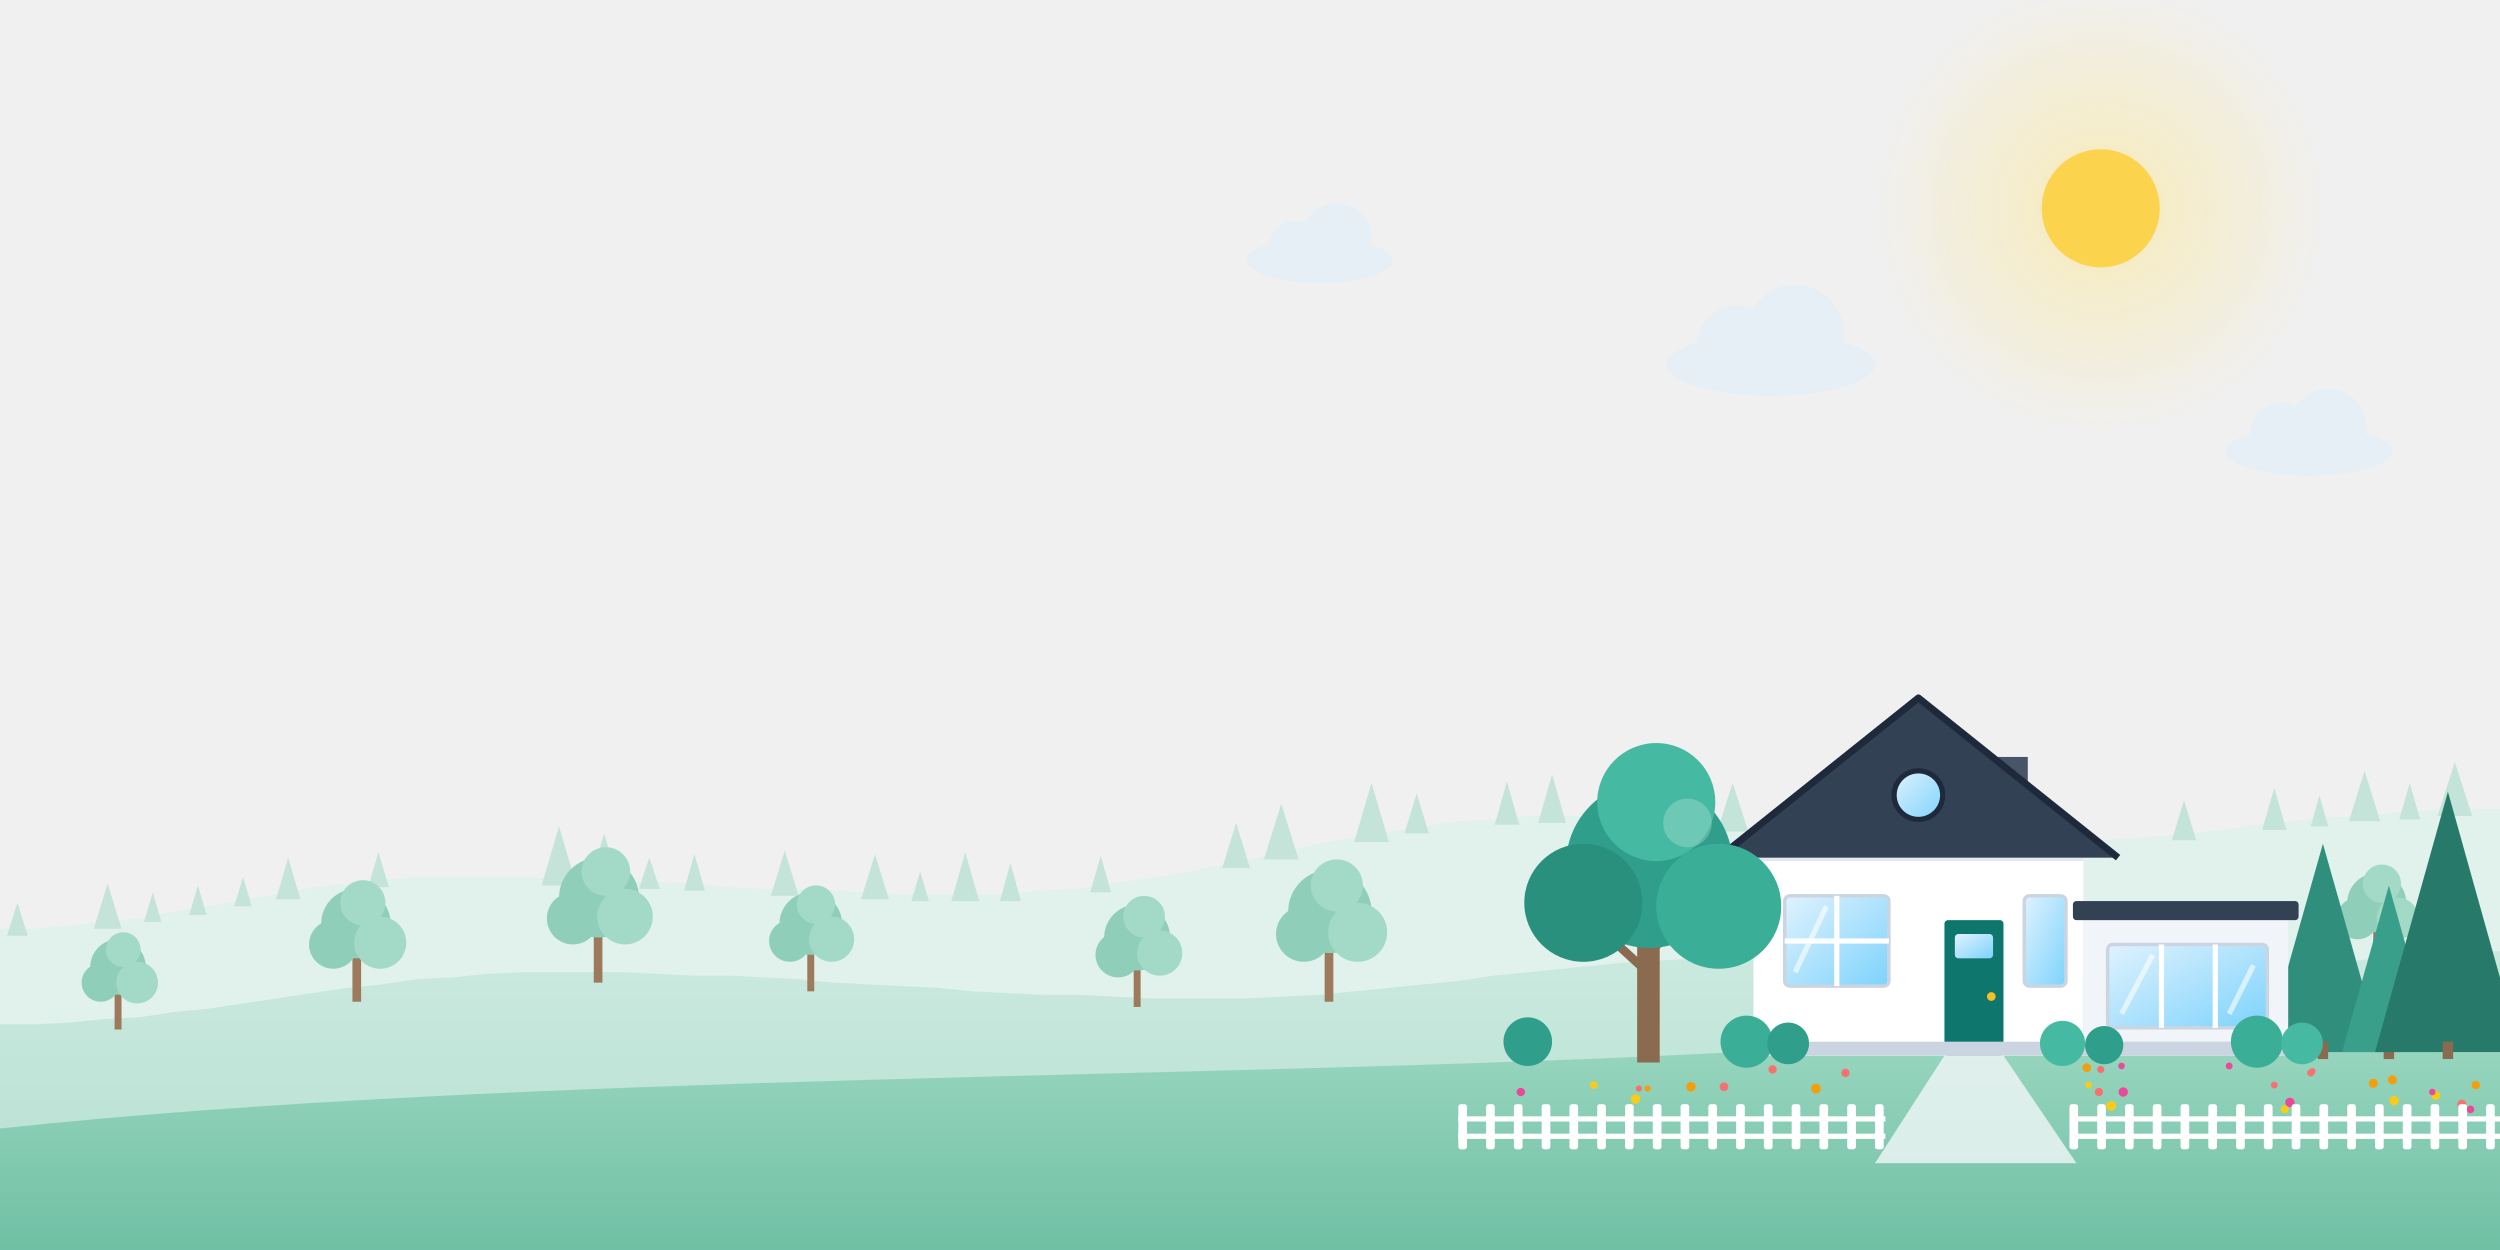
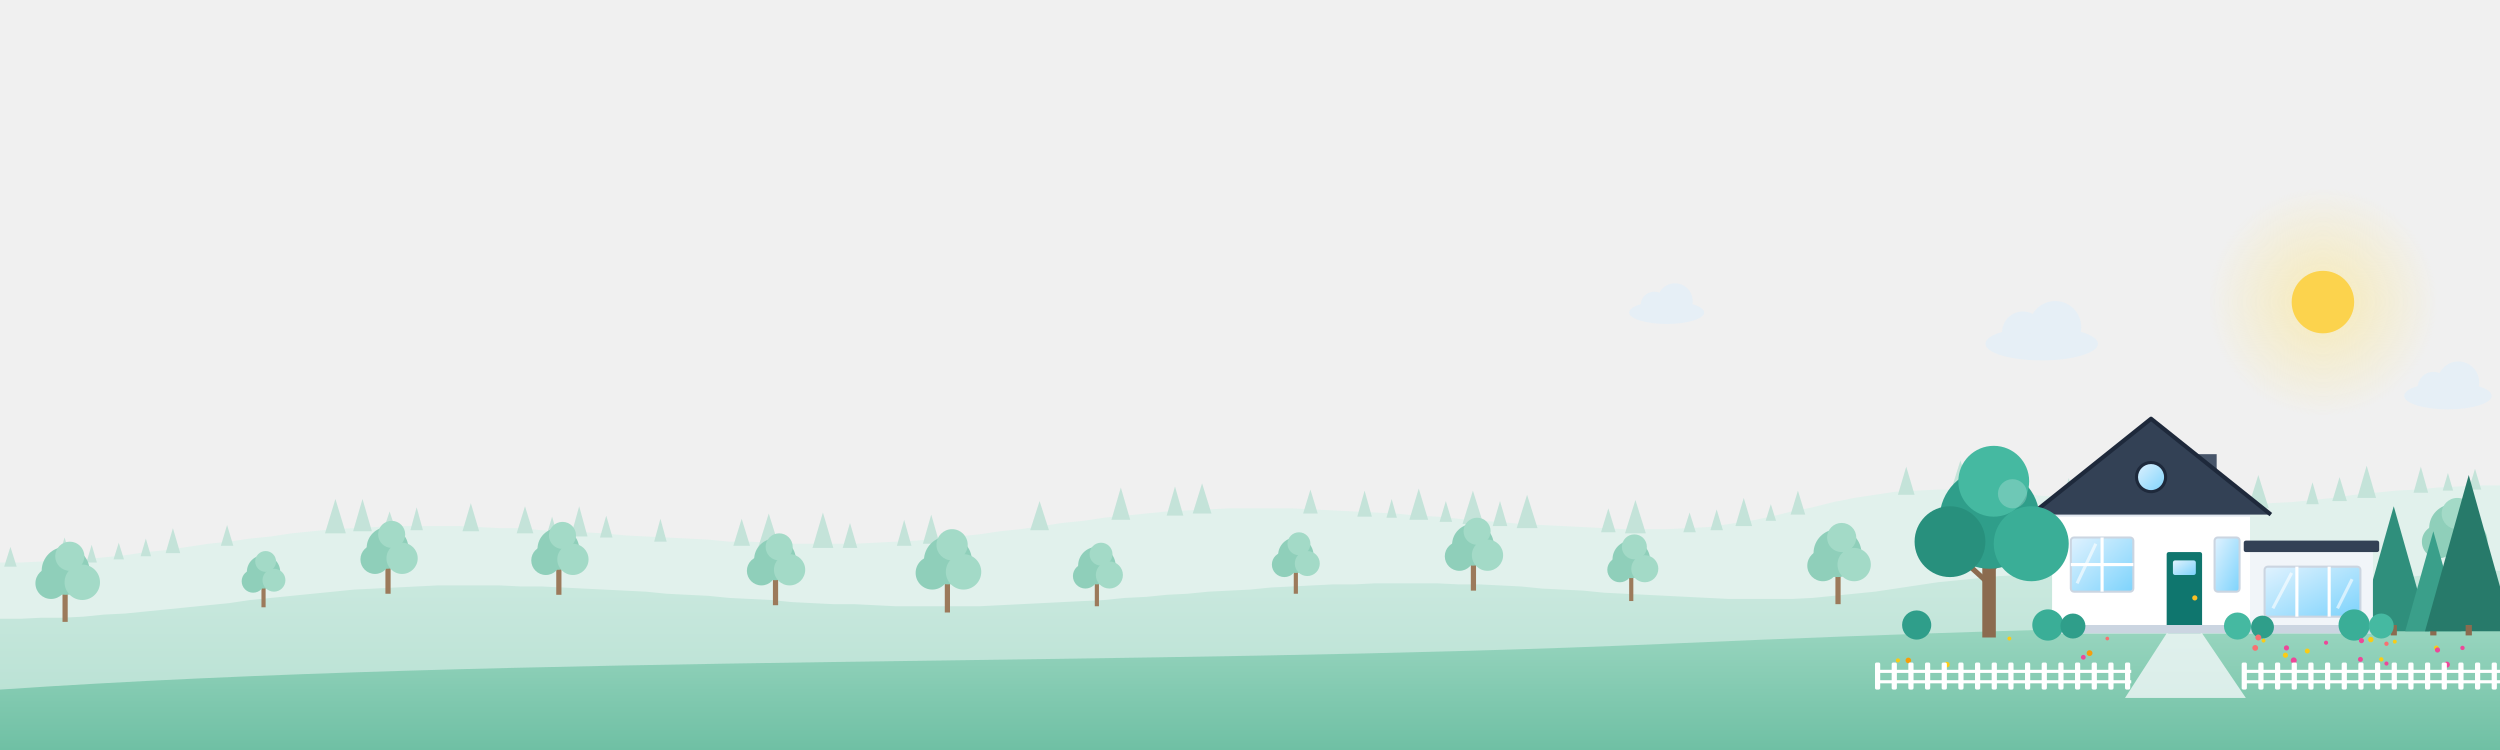
- <svg xmlns="http://www.w3.org/2000/svg" viewBox="0 0 1440 720" preserveAspectRatio="xMaxYMax slice" role="img" aria-label="Rodinný dům se zahradou a stromy">
+ <svg xmlns="http://www.w3.org/2000/svg" viewBox="0 0 2400 720" preserveAspectRatio="xMaxYMax slice" role="img" aria-label="Rodinný dům se zahradou a stromy">
  <defs>
    <linearGradient id="g-win" x1="0" y1="0" x2="1" y2="1">
      <stop offset="0" stop-color="#e0f2fe" />
      <stop offset="1" stop-color="#7dd3fc" />
    </linearGradient>
    <linearGradient id="g-lawn" x1="0" y1="0" x2="0" y2="1">
      <stop offset="0" stop-color="#9ad6c0" />
      <stop offset="1" stop-color="#6fc0a4" />
    </linearGradient>
    <linearGradient id="g-mid" x1="0" y1="0" x2="0" y2="1">
      <stop offset="0" stop-color="#cbe9df" />
      <stop offset="1" stop-color="#b3dfd0" />
    </linearGradient>
    <radialGradient id="g-sun">
      <stop offset="0" stop-color="#fde68a" stop-opacity=".55" />
      <stop offset="1" stop-color="#fde68a" stop-opacity="0" />
    </radialGradient>
  </defs>
-   <circle cx="1210" cy="120" r="130" fill="url(#g-sun)" />
-   <circle cx="1210" cy="120" r="34" fill="#fcd34d" />
+   <circle cx="2230" cy="290" r="110" fill="url(#g-sun)" />
+   <circle cx="2230" cy="290" r="30" fill="#fcd34d" />
  <g fill="#e6eff6">
-     <ellipse cx="1020" cy="210" rx="60" ry="18" />
-     <circle cx="1000" cy="198" r="22" />
-     <circle cx="1034" cy="192" r="28" />
+     <ellipse cx="1960" cy="330" rx="54" ry="16" />
+     <circle cx="1942" cy="319" r="20" />
+     <circle cx="1973" cy="314" r="25" />
  </g>
  <g fill="#e6eff6">
-     <ellipse cx="1330" cy="260" rx="48" ry="14" />
-     <circle cx="1314" cy="250" r="18" />
-     <circle cx="1341" cy="246" r="22" />
+     <ellipse cx="2350" cy="380" rx="42" ry="13" />
+     <circle cx="2336" cy="372" r="15" />
+     <circle cx="2360" cy="367" r="20" />
  </g>
  <g fill="#e6eff6">
-     <ellipse cx="760" cy="150" rx="42" ry="13" />
-     <circle cx="746" cy="142" r="15" />
-     <circle cx="770" cy="137" r="20" />
-   </g>
-   <path d="M0 535 L0 535 L20 535 L40 533 L60 531 L80 529 L100 525 L120 522 L140 518 L160 515 L180 511 L200 509 L220 507 L240 505 L260 505 L280 505 L300 505 L320 506 L340 507 L360 508 L380 508 L400 509 L420 511 L440 512 L460 512 L480 513 L500 514 L520 515 L540 515 L560 515 L580 515 L600 513 L620 512 L640 509 L660 506 L680 503 L700 499 L720 495 L740 490 L760 486 L780 482 L800 479 L820 476 L840 473 L860 472 L880 470 L900 470 L920 470 L940 471 L960 472 L980 474 L1000 476 L1020 477 L1040 479 L1060 481 L1080 483 L1100 484 L1120 485 L1140 486 L1160 486 L1180 485 L1200 485 L1220 483 L1240 482 L1260 480 L1280 478 L1300 475 L1320 473 L1340 471 L1360 470 L1380 468 L1400 467 L1420 466 L1440 466 V720 H0Z" fill="#e1f1ec" />
-   <polygon points="4,539 10,520 16,539" fill="#c4e3d9" />
-   <polygon points="54,535 62,509 70,535" fill="#c4e3d9" />
-   <polygon points="83,531 88,514 93,531" fill="#c4e3d9" />
-   <polygon points="109,527 114,510 119,527" fill="#c4e3d9" />
-   <polygon points="135,522 140,505 145,522" fill="#c4e3d9" />
-   <polygon points="159,518 166,494 173,518" fill="#c4e3d9" />
-   <polygon points="212,511 218,491 224,511" fill="#c4e3d9" />
-   <polygon points="312,510 322,476 332,510" fill="#c4e3d9" />
-   <polygon points="339,511 348,480 357,511" fill="#c4e3d9" />
-   <polygon points="368,512 374,494 380,512" fill="#c4e3d9" />
-   <polygon points="394,513 400,492 406,513" fill="#c4e3d9" />
-   <polygon points="444,516 452,490 460,516" fill="#c4e3d9" />
-   <polygon points="496,518 504,492 512,518" fill="#c4e3d9" />
-   <polygon points="525,519 530,502 535,519" fill="#c4e3d9" />
-   <polygon points="548,519 556,491 564,519" fill="#c4e3d9" />
-   <polygon points="576,519 582,497 588,519" fill="#c4e3d9" />
-   <polygon points="628,514 634,493 640,514" fill="#c4e3d9" />
-   <polygon points="704,500 712,474 720,500" fill="#c4e3d9" />
-   <polygon points="728,495 738,463 748,495" fill="#c4e3d9" />
-   <polygon points="780,485 790,451 800,485" fill="#c4e3d9" />
-   <polygon points="809,480 816,457 823,480" fill="#c4e3d9" />
-   <polygon points="861,475 868,450 875,475" fill="#c4e3d9" />
-   <polygon points="886,474 894,446 902,474" fill="#c4e3d9" />
-   <polygon points="989,479 998,451 1007,479" fill="#c4e3d9" />
-   <polygon points="1067,487 1076,456 1085,487" fill="#c4e3d9" />
-   <polygon points="1120,490 1128,462 1136,490" fill="#c4e3d9" />
-   <polygon points="1145,490 1154,461 1163,490" fill="#c4e3d9" />
-   <polygon points="1251,484 1258,461 1265,484" fill="#c4e3d9" />
-   <polygon points="1303,478 1310,454 1317,478" fill="#c4e3d9" />
-   <polygon points="1331,476 1336,458 1341,476" fill="#c4e3d9" />
-   <polygon points="1353,473 1362,444 1371,473" fill="#c4e3d9" />
-   <polygon points="1382,472 1388,451 1394,472" fill="#c4e3d9" />
-   <polygon points="1404,470 1414,439 1424,470" fill="#c4e3d9" />
-   <path d="M0 590 L0 590 L20 590 L40 589 L60 587 L80 586 L100 583 L120 581 L140 578 L160 575 L180 572 L200 569 L220 567 L240 564 L260 563 L280 561 L300 560 L320 560 L340 560 L360 560 L380 561 L400 562 L420 562 L440 563 L460 564 L480 566 L500 567 L520 568 L540 569 L560 571 L580 572 L600 573 L620 573 L640 574 L660 575 L680 575 L700 575 L720 575 L740 574 L760 573 L780 571 L800 569 L820 567 L840 565 L860 562 L880 560 L900 558 L920 556 L940 554 L960 553 L980 552 L1000 552 L1020 552 L1040 553 L1060 554 L1080 555 L1100 556 L1120 558 L1140 559 L1160 560 L1180 561 L1200 562 L1220 563 L1240 563 L1260 563 L1280 562 L1300 560 L1320 558 L1340 556 L1360 553 L1380 551 L1400 549 L1420 548 L1440 548 V720 H0Z" fill="url(#g-mid)" />
-   <g>
-     <rect x="66" y="565" width="4" height="28" fill="#9c7a5b" />
-     <circle cx="68" cy="557" r="16" fill="#8fcfba" />
-     <circle cx="58" cy="566" r="11" fill="#8fcfba" />
-     <circle cx="79" cy="566" r="12" fill="#a3dac7" />
-     <circle cx="71" cy="547" r="10" fill="#a3dac7" />
-   </g>
-   <g>
-     <rect x="203" y="542" width="5" height="35" fill="#9c7a5b" />
-     <circle cx="205" cy="532" r="20" fill="#8fcfba" />
-     <circle cx="192" cy="544" r="14" fill="#8fcfba" />
-     <circle cx="219" cy="543" r="15" fill="#a3dac7" />
-     <circle cx="209" cy="520" r="13" fill="#a3dac7" />
-   </g>
-   <g>
-     <rect x="342" y="527" width="5" height="39" fill="#9c7a5b" />
-     <circle cx="345" cy="517" r="23" fill="#8fcfba" />
-     <circle cx="330" cy="529" r="15" fill="#8fcfba" />
-     <circle cx="360" cy="528" r="16" fill="#a3dac7" />
-     <circle cx="349" cy="502" r="14" fill="#a3dac7" />
-   </g>
-   <g>
-     <rect x="465" y="540" width="4" height="31" fill="#9c7a5b" />
-     <circle cx="467" cy="532" r="18" fill="#8fcfba" />
-     <circle cx="455" cy="542" r="12" fill="#8fcfba" />
-     <circle cx="479" cy="541" r="13" fill="#a3dac7" />
-     <circle cx="470" cy="521" r="11" fill="#a3dac7" />
-   </g>
-   <g>
-     <rect x="653" y="548" width="4" height="32" fill="#9c7a5b" />
-     <circle cx="655" cy="540" r="19" fill="#8fcfba" />
-     <circle cx="644" cy="550" r="13" fill="#8fcfba" />
-     <circle cx="668" cy="549" r="13" fill="#a3dac7" />
-     <circle cx="659" cy="528" r="12" fill="#a3dac7" />
-   </g>
-   <g>
-     <rect x="763" y="536" width="5" height="41" fill="#9c7a5b" />
-     <circle cx="766" cy="525" r="24" fill="#8fcfba" />
-     <circle cx="751" cy="538" r="16" fill="#8fcfba" />
-     <circle cx="782" cy="537" r="17" fill="#a3dac7" />
-     <circle cx="770" cy="510" r="15" fill="#a3dac7" />
-   </g>
-   <g>
-     <rect x="1367" y="528" width="4" height="29" fill="#9c7a5b" />
-     <circle cx="1369" cy="520" r="17" fill="#8fcfba" />
-     <circle cx="1358" cy="529" r="12" fill="#8fcfba" />
-     <circle cx="1381" cy="529" r="12" fill="#a3dac7" />
-     <circle cx="1372" cy="509" r="11" fill="#a3dac7" />
-   </g>
-   <path d="M0 650 C 300 618 700 622 1000 606 S 1320 600 1440 598 V720 H0Z" fill="url(#g-lawn)" />
-   <polygon points="1304,606 1338,486 1372,606" fill="#2f8f7c" />
-   <rect x="1335" y="600" width="6" height="10" fill="#8b6b4f" />
-   <polygon points="1349,606 1376,510 1403,606" fill="#3a9f8a" />
-   <rect x="1373" y="600" width="6" height="10" fill="#8b6b4f" />
-   <polygon points="1368,606 1410,456 1452,606" fill="#277a6a" />
-   <rect x="1407" y="600" width="6" height="10" fill="#8b6b4f" />
-   <g>
+     <ellipse cx="1600" cy="300" rx="36" ry="11" />
+     <circle cx="1588" cy="293" r="13" />
+     <circle cx="1608" cy="289" r="17" />
+   </g>
+   <path d="M0 540 L0 540 L20 540 L40 539 L60 538 L80 537 L100 535 L120 533 L140 530 L160 528 L180 525 L200 522 L220 520 L240 517 L260 515 L280 512 L300 510 L320 508 L340 507 L360 506 L380 505 L400 505 L420 505 L440 505 L460 506 L480 507 L500 507 L520 509 L540 510 L560 511 L580 512 L600 514 L620 515 L640 516 L660 517 L680 518 L700 520 L720 520 L740 521 L760 522 L780 522 L800 522 L820 522 L840 521 L860 520 L880 519 L900 517 L920 515 L940 513 L960 510 L980 508 L1000 505 L1020 502 L1040 500 L1060 497 L1080 495 L1100 493 L1120 491 L1140 490 L1160 489 L1180 488 L1200 488 L1220 488 L1240 488 L1260 489 L1280 490 L1300 491 L1320 492 L1340 493 L1360 495 L1380 496 L1400 498 L1420 500 L1440 501 L1460 503 L1480 504 L1500 505 L1520 506 L1540 507 L1560 508 L1580 508 L1600 508 L1620 507 L1640 506 L1660 503 L1680 500 L1700 496 L1720 491 L1740 487 L1760 482 L1780 478 L1800 475 L1820 472 L1840 471 L1860 470 L1880 470 L1900 471 L1920 472 L1940 474 L1960 476 L1980 477 L2000 479 L2020 481 L2040 483 L2060 484 L2080 485 L2100 486 L2120 486 L2140 485 L2160 485 L2180 483 L2200 482 L2220 480 L2240 478 L2260 475 L2280 473 L2300 471 L2320 470 L2340 468 L2360 467 L2380 466 L2400 466 V720 H0Z" fill="#e1f1ec" />
+   <polygon points="4,544 10,525 16,544" fill="#c4e3d9" />
+   <polygon points="54,542 62,516 70,542" fill="#c4e3d9" />
+   <polygon points="83,540 88,523 93,540" fill="#c4e3d9" />
+   <polygon points="109,537 114,521 119,537" fill="#c4e3d9" />
+   <polygon points="135,534 140,517 145,534" fill="#c4e3d9" />
+   <polygon points="159,531 166,507 173,531" fill="#c4e3d9" />
+   <polygon points="212,524 218,504 224,524" fill="#c4e3d9" />
+   <polygon points="312,512 322,479 332,512" fill="#c4e3d9" />
+   <polygon points="339,510 348,479 357,510" fill="#c4e3d9" />
+   <polygon points="368,509 374,491 380,509" fill="#c4e3d9" />
+   <polygon points="394,509 400,487 406,509" fill="#c4e3d9" />
+   <polygon points="444,510 452,483 460,510" fill="#c4e3d9" />
+   <polygon points="496,512 504,486 512,512" fill="#c4e3d9" />
+   <polygon points="525,513 530,496 535,513" fill="#c4e3d9" />
+   <polygon points="548,515 556,486 564,515" fill="#c4e3d9" />
+   <polygon points="576,516 582,495 588,516" fill="#c4e3d9" />
+   <polygon points="628,520 634,498 640,520" fill="#c4e3d9" />
+   <polygon points="704,524 712,498 720,524" fill="#c4e3d9" />
+   <polygon points="728,525 738,493 748,525" fill="#c4e3d9" />
+   <polygon points="780,526 790,492 800,526" fill="#c4e3d9" />
+   <polygon points="809,526 816,502 823,526" fill="#c4e3d9" />
+   <polygon points="861,524 868,499 875,524" fill="#c4e3d9" />
+   <polygon points="886,522 894,494 902,522" fill="#c4e3d9" />
+   <polygon points="989,509 998,481 1007,509" fill="#c4e3d9" />
+   <polygon points="1067,499 1076,468 1085,499" fill="#c4e3d9" />
+   <polygon points="1120,495 1128,467 1136,495" fill="#c4e3d9" />
+   <polygon points="1145,493 1154,464 1163,493" fill="#c4e3d9" />
+   <polygon points="1251,493 1258,470 1265,493" fill="#c4e3d9" />
+   <polygon points="1303,496 1310,471 1317,496" fill="#c4e3d9" />
+   <polygon points="1331,497 1336,479 1341,497" fill="#c4e3d9" />
+   <polygon points="1353,499 1362,469 1371,499" fill="#c4e3d9" />
+   <polygon points="1382,501 1388,481 1394,501" fill="#c4e3d9" />
+   <polygon points="1404,503 1414,471 1424,503" fill="#c4e3d9" />
+   <polygon points="1433,505 1440,481 1447,505" fill="#c4e3d9" />
+   <polygon points="1456,507 1466,475 1476,507" fill="#c4e3d9" />
+   <polygon points="1537,511 1544,488 1551,511" fill="#c4e3d9" />
+   <polygon points="1560,512 1570,480 1580,512" fill="#c4e3d9" />
+   <polygon points="1616,511 1622,492 1628,511" fill="#c4e3d9" />
+   <polygon points="1642,509 1648,489 1654,509" fill="#c4e3d9" />
+   <polygon points="1666,505 1674,478 1682,505" fill="#c4e3d9" />
+   <polygon points="1695,500 1700,484 1705,500" fill="#c4e3d9" />
+   <polygon points="1719,494 1726,471 1733,494" fill="#c4e3d9" />
+   <polygon points="1822,475 1830,448 1838,475" fill="#c4e3d9" />
+   <polygon points="1872,474 1882,442 1892,474" fill="#c4e3d9" />
+   <polygon points="1979,482 1986,459 1993,482" fill="#c4e3d9" />
+   <polygon points="2004,485 2012,457 2020,485" fill="#c4e3d9" />
+   <polygon points="2033,487 2038,470 2043,487" fill="#c4e3d9" />
+   <polygon points="2058,489 2064,470 2070,489" fill="#c4e3d9" />
+   <polygon points="2085,490 2090,473 2095,490" fill="#c4e3d9" />
+   <polygon points="2110,490 2116,471 2122,490" fill="#c4e3d9" />
+   <polygon points="2135,489 2142,467 2149,489" fill="#c4e3d9" />
+   <polygon points="2158,488 2168,456 2178,488" fill="#c4e3d9" />
+   <polygon points="2214,484 2220,463 2226,484" fill="#c4e3d9" />
+   <polygon points="2239,481 2246,458 2253,481" fill="#c4e3d9" />
+   <polygon points="2263,478 2272,447 2281,478" fill="#c4e3d9" />
+   <polygon points="2317,473 2324,448 2331,473" fill="#c4e3d9" />
+   <polygon points="2345,471 2350,454 2355,471" fill="#c4e3d9" />
+   <polygon points="2370,470 2376,450 2382,470" fill="#c4e3d9" />
+   <path d="M0 594 L0 594 L20 594 L40 593 L60 593 L80 592 L100 590 L120 589 L140 587 L160 585 L180 583 L200 581 L220 579 L240 576 L260 574 L280 572 L300 570 L320 568 L340 566 L360 565 L380 564 L400 563 L420 562 L440 562 L460 562 L480 562 L500 563 L520 563 L540 564 L560 565 L580 566 L600 567 L620 568 L640 570 L660 571 L680 572 L700 574 L720 575 L740 576 L760 578 L780 579 L800 580 L820 580 L840 581 L860 582 L880 582 L900 582 L920 582 L940 582 L960 581 L980 580 L1000 579 L1020 578 L1040 577 L1060 576 L1080 574 L1100 573 L1120 571 L1140 570 L1160 568 L1180 567 L1200 566 L1220 564 L1240 563 L1260 562 L1280 561 L1300 561 L1320 560 L1340 560 L1360 560 L1380 560 L1400 561 L1420 561 L1440 562 L1460 563 L1480 565 L1500 566 L1520 567 L1540 569 L1560 570 L1580 571 L1600 572 L1620 573 L1640 574 L1660 575 L1680 575 L1700 575 L1720 575 L1740 574 L1760 572 L1780 570 L1800 568 L1820 565 L1840 562 L1860 559 L1880 557 L1900 555 L1920 553 L1940 552 L1960 552 L1980 552 L2000 553 L2020 554 L2040 555 L2060 556 L2080 558 L2100 559 L2120 560 L2140 561 L2160 562 L2180 563 L2200 563 L2220 563 L2240 562 L2260 560 L2280 558 L2300 556 L2320 553 L2340 551 L2360 549 L2380 548 L2400 548 V720 H0Z" fill="url(#g-mid)" />
+   <g>
+     <rect x="60" y="558" width="5" height="39" fill="#9c7a5b" />
+     <circle cx="63" cy="548" r="23" fill="#8fcfba" />
+     <circle cx="49" cy="560" r="15" fill="#8fcfba" />
+     <circle cx="79" cy="559" r="17" fill="#a3dac7" />
+     <circle cx="67" cy="534" r="14" fill="#a3dac7" />
+   </g>
+   <g>
+     <rect x="251" y="556" width="4" height="27" fill="#9c7a5b" />
+     <circle cx="253" cy="549" r="16" fill="#8fcfba" />
+     <circle cx="243" cy="558" r="11" fill="#8fcfba" />
+     <circle cx="263" cy="557" r="11" fill="#a3dac7" />
+     <circle cx="255" cy="539" r="10" fill="#a3dac7" />
+   </g>
+   <g>
+     <rect x="370" y="535" width="5" height="35" fill="#9c7a5b" />
+     <circle cx="372" cy="526" r="20" fill="#8fcfba" />
+     <circle cx="360" cy="537" r="14" fill="#8fcfba" />
+     <circle cx="386" cy="536" r="15" fill="#a3dac7" />
+     <circle cx="376" cy="513" r="13" fill="#a3dac7" />
+   </g>
+   <g>
+     <rect x="534" y="536" width="5" height="35" fill="#9c7a5b" />
+     <circle cx="536" cy="527" r="20" fill="#8fcfba" />
+     <circle cx="524" cy="538" r="14" fill="#8fcfba" />
+     <circle cx="550" cy="537" r="15" fill="#a3dac7" />
+     <circle cx="540" cy="514" r="13" fill="#a3dac7" />
+   </g>
+   <g>
+     <rect x="742" y="546" width="5" height="35" fill="#9c7a5b" />
+     <circle cx="744" cy="537" r="20" fill="#8fcfba" />
+     <circle cx="731" cy="548" r="14" fill="#8fcfba" />
+     <circle cx="758" cy="547" r="15" fill="#a3dac7" />
+     <circle cx="748" cy="525" r="13" fill="#a3dac7" />
+   </g>
+   <g>
+     <rect x="907" y="548" width="5" height="40" fill="#9c7a5b" />
+     <circle cx="910" cy="538" r="23" fill="#8fcfba" />
+     <circle cx="895" cy="550" r="16" fill="#8fcfba" />
+     <circle cx="925" cy="549" r="17" fill="#a3dac7" />
+     <circle cx="914" cy="523" r="15" fill="#a3dac7" />
+   </g>
+   <g>
+     <rect x="1051" y="551" width="4" height="31" fill="#9c7a5b" />
+     <circle cx="1053" cy="543" r="18" fill="#8fcfba" />
+     <circle cx="1042" cy="553" r="12" fill="#8fcfba" />
+     <circle cx="1065" cy="552" r="13" fill="#a3dac7" />
+     <circle cx="1057" cy="532" r="11" fill="#a3dac7" />
+   </g>
+   <g>
+     <rect x="1242" y="541" width="4" height="29" fill="#9c7a5b" />
+     <circle cx="1244" cy="533" r="17" fill="#8fcfba" />
+     <circle cx="1233" cy="542" r="12" fill="#8fcfba" />
+     <circle cx="1255" cy="541" r="12" fill="#a3dac7" />
+     <circle cx="1247" cy="522" r="11" fill="#a3dac7" />
+   </g>
+   <g>
+     <rect x="1412" y="532" width="5" height="35" fill="#9c7a5b" />
+     <circle cx="1414" cy="523" r="20" fill="#8fcfba" />
+     <circle cx="1401" cy="534" r="14" fill="#8fcfba" />
+     <circle cx="1428" cy="533" r="15" fill="#a3dac7" />
+     <circle cx="1418" cy="510" r="13" fill="#a3dac7" />
+   </g>
+   <g>
+     <rect x="1564" y="545" width="4" height="32" fill="#9c7a5b" />
+     <circle cx="1566" cy="537" r="18" fill="#8fcfba" />
+     <circle cx="1555" cy="547" r="12" fill="#8fcfba" />
+     <circle cx="1579" cy="546" r="13" fill="#a3dac7" />
+     <circle cx="1569" cy="525" r="12" fill="#a3dac7" />
+   </g>
+   <g>
+     <rect x="1762" y="541" width="5" height="39" fill="#9c7a5b" />
+     <circle cx="1764" cy="531" r="23" fill="#8fcfba" />
+     <circle cx="1750" cy="543" r="15" fill="#8fcfba" />
+     <circle cx="1780" cy="542" r="16" fill="#a3dac7" />
+     <circle cx="1768" cy="516" r="14" fill="#a3dac7" />
+   </g>
+   <g>
+     <rect x="2353" y="518" width="5" height="40" fill="#9c7a5b" />
+     <circle cx="2355" cy="507" r="23" fill="#8fcfba" />
+     <circle cx="2341" cy="520" r="16" fill="#8fcfba" />
+     <circle cx="2371" cy="519" r="17" fill="#a3dac7" />
+     <circle cx="2359" cy="493" r="15" fill="#a3dac7" />
+   </g>
+   <path d="M0 662 C 500 628 1100 640 1600 618 S 2280 600 2400 598 V720 H0Z" fill="url(#g-lawn)" />
+   <g transform="translate(960 0)">
+     <polygon points="1304,606 1338,486 1372,606" fill="#2f8f7c" />
+     <rect x="1335" y="600" width="6" height="10" fill="#8b6b4f" />
+     <polygon points="1349,606 1376,510 1403,606" fill="#3a9f8a" />
+     <rect x="1373" y="600" width="6" height="10" fill="#8b6b4f" />
+     <polygon points="1368,606 1410,456 1452,606" fill="#277a6a" />
+     <rect x="1407" y="600" width="6" height="10" fill="#8b6b4f" />
    <rect x="1150" y="436" width="18" height="52" fill="#475569" />
    <rect x="1010" y="486" width="190" height="122" fill="#ffffff" />
    <rect x="1010" y="486" width="190" height="10" fill="#e2e8f0" />
    <polygon points="990,494 1105,402 1220,494" fill="#334155" />
    <polyline points="990,494 1105,402 1220,494" fill="none" stroke="#1e293b" stroke-width="4" stroke-linejoin="round" />
    <circle cx="1105" cy="458" r="14" fill="url(#g-win)" stroke="#1e293b" stroke-width="3" />
    <rect x="1028" y="516" width="60" height="52" rx="3" fill="url(#g-win)" stroke="#cbd5e1" stroke-width="2" />
    <path d="M1058 516 V568 M1028 542 H1088" stroke="#ffffff" stroke-width="3" />
    <path d="M1034 560 L1052 522" stroke="#ffffff" stroke-width="3" opacity=".6" />
    <rect x="1120" y="530" width="34" height="78" rx="2" fill="#0f766e" />
    <rect x="1126" y="538" width="22" height="14" rx="2" fill="url(#g-win)" />
    <circle cx="1147" cy="574" r="2.5" fill="#fbbf24" />
    <rect x="1166" y="516" width="24" height="52" rx="3" fill="url(#g-win)" stroke="#cbd5e1" stroke-width="2" />
    <rect x="1200" y="528" width="118" height="80" fill="#f1f5f9" />
    <rect x="1194" y="519" width="130" height="11" rx="2" fill="#334155" />
    <rect x="1214" y="544" width="92" height="48" rx="3" fill="url(#g-win)" stroke="#cbd5e1" stroke-width="2" />
    <path d="M1245 544 V592 M1276 544 V592" stroke="#ffffff" stroke-width="3" />
    <path d="M1222 584 L1240 550 M1284 584 L1298 556" stroke="#ffffff" stroke-width="3" opacity=".6" />
    <rect x="1010" y="600" width="308" height="8" fill="#cbd5e1" />
-   </g>
-   <polygon points="1120,608 1154,608 1196,670 1080,670" fill="#f8fafc" opacity=".75" />
-   <g>
+     <polygon points="1120,608 1154,608 1196,670 1080,670" fill="#f8fafc" opacity=".75" />
    <rect x="943" y="520" width="13" height="92" fill="#8b6b4f" />
    <path d="M949 560 L925 538 M950 548 L974 528" stroke="#8b6b4f" stroke-width="5" stroke-linecap="round" />
    <circle cx="950" cy="498" r="48" fill="#2f9e8a" />
    <circle cx="912" cy="520" r="34" fill="#28907d" />
    <circle cx="990" cy="522" r="36" fill="#3aae97" />
    <circle cx="954" cy="462" r="34" fill="#45b9a1" />
    <circle cx="972" cy="474" r="14" fill="#ffffff" opacity=".22" />
-   </g>
-   <circle cx="1006" cy="600" r="15" fill="#3aae97" />
-   <circle cx="1030" cy="601" r="12" fill="#2f9e8a" />
-   <circle cx="1188" cy="601" r="13" fill="#45b9a1" />
-   <circle cx="1212" cy="602" r="11" fill="#2f9e8a" />
-   <circle cx="1300" cy="600" r="15" fill="#3aae97" />
-   <circle cx="1326" cy="601" r="12" fill="#45b9a1" />
-   <circle cx="880" cy="600" r="14" fill="#2f9e8a" />
-   <circle cx="993" cy="626" r="2.5" fill="#f87171" />
-   <circle cx="1021" cy="616" r="2.4" fill="#f87171" />
-   <circle cx="1403" cy="631" r="2.4" fill="#f59e0b" />
-   <circle cx="1403" cy="631" r="2.5" fill="#facc15" />
-   <circle cx="1222" cy="614" r="1.9" fill="#ec4899" />
-   <circle cx="1202" cy="615" r="2.5" fill="#f59e0b" />
-   <circle cx="1401" cy="629" r="1.9" fill="#ec4899" />
-   <circle cx="1210" cy="616" r="2.1" fill="#f87171" />
-   <circle cx="1203" cy="625" r="1.9" fill="#facc15" />
-   <circle cx="1426" cy="625" r="2.4" fill="#f59e0b" />
-   <circle cx="942" cy="633" r="2.7" fill="#facc15" />
-   <circle cx="1332" cy="617" r="1.8" fill="#f87171" />
-   <circle cx="944" cy="627" r="1.8" fill="#f87171" />
-   <circle cx="1418" cy="636" r="2.6" fill="#f87171" />
-   <circle cx="1063" cy="618" r="2.4" fill="#f87171" />
-   <circle cx="1223" cy="629" r="2.7" fill="#ec4899" />
-   <circle cx="1319" cy="635" r="2.7" fill="#ec4899" />
-   <circle cx="974" cy="626" r="2.7" fill="#f59e0b" />
-   <circle cx="1310" cy="625" r="2.0" fill="#f87171" />
-   <circle cx="1423" cy="639" r="2.2" fill="#ec4899" />
-   <circle cx="918" cy="625" r="2.2" fill="#facc15" />
-   <circle cx="1216" cy="637" r="2.8" fill="#facc15" />
-   <circle cx="1378" cy="622" r="2.6" fill="#f59e0b" />
-   <circle cx="1379" cy="634" r="2.7" fill="#facc15" />
-   <circle cx="1367" cy="624" r="2.6" fill="#f59e0b" />
-   <circle cx="1316" cy="639" r="2.3" fill="#facc15" />
-   <circle cx="1284" cy="614" r="2.0" fill="#ec4899" />
-   <circle cx="876" cy="629" r="2.4" fill="#ec4899" />
-   <circle cx="1209" cy="629" r="2.4" fill="#f87171" />
-   <circle cx="949" cy="627" r="1.8" fill="#f59e0b" />
-   <circle cx="1331" cy="618" r="2.1" fill="#f87171" />
-   <circle cx="1046" cy="627" r="2.8" fill="#f59e0b" />
-   <g fill="#ffffff">
-     <rect x="840" y="636" width="5" height="26" rx="1.5" />
-     <rect x="856" y="636" width="5" height="26" rx="1.5" />
-     <rect x="872" y="636" width="5" height="26" rx="1.5" />
-     <rect x="888" y="636" width="5" height="26" rx="1.5" />
-     <rect x="904" y="636" width="5" height="26" rx="1.5" />
-     <rect x="920" y="636" width="5" height="26" rx="1.5" />
-     <rect x="936" y="636" width="5" height="26" rx="1.5" />
-     <rect x="952" y="636" width="5" height="26" rx="1.5" />
-     <rect x="968" y="636" width="5" height="26" rx="1.5" />
-     <rect x="984" y="636" width="5" height="26" rx="1.5" />
-     <rect x="1000" y="636" width="5" height="26" rx="1.5" />
-     <rect x="1016" y="636" width="5" height="26" rx="1.5" />
-     <rect x="1032" y="636" width="5" height="26" rx="1.5" />
-     <rect x="1048" y="636" width="5" height="26" rx="1.5" />
-     <rect x="1064" y="636" width="5" height="26" rx="1.5" />
-     <rect x="1080" y="636" width="5" height="26" rx="1.5" />
-     <rect x="1192" y="636" width="5" height="26" rx="1.5" />
-     <rect x="1208" y="636" width="5" height="26" rx="1.5" />
-     <rect x="1224" y="636" width="5" height="26" rx="1.5" />
-     <rect x="1240" y="636" width="5" height="26" rx="1.5" />
-     <rect x="1256" y="636" width="5" height="26" rx="1.5" />
-     <rect x="1272" y="636" width="5" height="26" rx="1.5" />
-     <rect x="1288" y="636" width="5" height="26" rx="1.5" />
-     <rect x="1304" y="636" width="5" height="26" rx="1.5" />
-     <rect x="1320" y="636" width="5" height="26" rx="1.5" />
-     <rect x="1336" y="636" width="5" height="26" rx="1.5" />
-     <rect x="1352" y="636" width="5" height="26" rx="1.5" />
-     <rect x="1368" y="636" width="5" height="26" rx="1.5" />
-     <rect x="1384" y="636" width="5" height="26" rx="1.5" />
-     <rect x="1400" y="636" width="5" height="26" rx="1.5" />
-     <rect x="1416" y="636" width="5" height="26" rx="1.5" />
-     <rect x="1432" y="636" width="5" height="26" rx="1.5" />
-     <rect x="840" y="643" width="246" height="3" />
-     <rect x="840" y="653" width="246" height="3" />
-     <rect x="1194" y="643" width="246" height="3" />
-     <rect x="1194" y="653" width="246" height="3" />
+     <circle cx="1006" cy="600" r="15" fill="#3aae97" />
+     <circle cx="1030" cy="601" r="12" fill="#2f9e8a" />
+     <circle cx="1188" cy="601" r="13" fill="#45b9a1" />
+     <circle cx="1212" cy="602" r="11" fill="#2f9e8a" />
+     <circle cx="1300" cy="600" r="15" fill="#3aae97" />
+     <circle cx="1326" cy="601" r="12" fill="#45b9a1" />
+     <circle cx="880" cy="600" r="14" fill="#2f9e8a" />
+     <circle cx="1326" cy="633" r="2.1" fill="#facc15" />
+     <circle cx="1063" cy="613" r="1.8" fill="#f87171" />
+     <circle cx="1205" cy="622" r="2.8" fill="#f87171" />
+     <circle cx="1404" cy="622" r="2.1" fill="#ec4899" />
+     <circle cx="1208" cy="612" r="2.9" fill="#f87171" />
+     <circle cx="1316" cy="614" r="2.6" fill="#facc15" />
+     <circle cx="1306" cy="633" r="2.4" fill="#ec4899" />
+     <circle cx="909" cy="638" r="2.7" fill="#facc15" />
+     <circle cx="1273" cy="617" r="2.0" fill="#ec4899" />
+     <circle cx="1234" cy="629" r="2.5" fill="#facc15" />
+     <circle cx="1235" cy="622" r="2.5" fill="#ec4899" />
+     <circle cx="872" cy="634" r="2.7" fill="#f59e0b" />
+     <circle cx="1331" cy="618" r="2.1" fill="#f87171" />
+     <circle cx="1046" cy="627" r="2.8" fill="#f59e0b" />
+     <circle cx="1379" cy="622" r="2.3" fill="#facc15" />
+     <circle cx="1331" cy="637" r="2.0" fill="#ec4899" />
+     <circle cx="862" cy="634" r="2.0" fill="#facc15" />
+     <circle cx="1213" cy="615" r="1.9" fill="#facc15" />
+     <circle cx="1307" cy="615" r="2.5" fill="#ec4899" />
+     <circle cx="969" cy="613" r="1.9" fill="#facc15" />
+     <circle cx="1380" cy="624" r="2.5" fill="#ec4899" />
+     <circle cx="1255" cy="625" r="2.4" fill="#facc15" />
+     <circle cx="1389" cy="638" r="2.9" fill="#ec4899" />
+     <circle cx="1339" cy="616" r="1.9" fill="#facc15" />
+     <circle cx="1040" cy="631" r="2.3" fill="#ec4899" />
+     <circle cx="1242" cy="634" r="2.9" fill="#ec4899" />
+     <g fill="#ffffff">
+       <rect x="840" y="636" width="5" height="26" rx="1.5" />
+       <rect x="856" y="636" width="5" height="26" rx="1.5" />
+       <rect x="872" y="636" width="5" height="26" rx="1.5" />
+       <rect x="888" y="636" width="5" height="26" rx="1.5" />
+       <rect x="904" y="636" width="5" height="26" rx="1.5" />
+       <rect x="920" y="636" width="5" height="26" rx="1.5" />
+       <rect x="936" y="636" width="5" height="26" rx="1.5" />
+       <rect x="952" y="636" width="5" height="26" rx="1.5" />
+       <rect x="968" y="636" width="5" height="26" rx="1.5" />
+       <rect x="984" y="636" width="5" height="26" rx="1.5" />
+       <rect x="1000" y="636" width="5" height="26" rx="1.5" />
+       <rect x="1016" y="636" width="5" height="26" rx="1.5" />
+       <rect x="1032" y="636" width="5" height="26" rx="1.5" />
+       <rect x="1048" y="636" width="5" height="26" rx="1.5" />
+       <rect x="1064" y="636" width="5" height="26" rx="1.5" />
+       <rect x="1080" y="636" width="5" height="26" rx="1.5" />
+       <rect x="1192" y="636" width="5" height="26" rx="1.5" />
+       <rect x="1208" y="636" width="5" height="26" rx="1.5" />
+       <rect x="1224" y="636" width="5" height="26" rx="1.5" />
+       <rect x="1240" y="636" width="5" height="26" rx="1.5" />
+       <rect x="1256" y="636" width="5" height="26" rx="1.5" />
+       <rect x="1272" y="636" width="5" height="26" rx="1.5" />
+       <rect x="1288" y="636" width="5" height="26" rx="1.5" />
+       <rect x="1304" y="636" width="5" height="26" rx="1.5" />
+       <rect x="1320" y="636" width="5" height="26" rx="1.5" />
+       <rect x="1336" y="636" width="5" height="26" rx="1.5" />
+       <rect x="1352" y="636" width="5" height="26" rx="1.5" />
+       <rect x="1368" y="636" width="5" height="26" rx="1.5" />
+       <rect x="1384" y="636" width="5" height="26" rx="1.5" />
+       <rect x="1400" y="636" width="5" height="26" rx="1.5" />
+       <rect x="1416" y="636" width="5" height="26" rx="1.5" />
+       <rect x="1432" y="636" width="5" height="26" rx="1.5" />
+       <rect x="840" y="643" width="246" height="3" />
+       <rect x="840" y="653" width="246" height="3" />
+       <rect x="1194" y="643" width="246" height="3" />
+       <rect x="1194" y="653" width="246" height="3" />
+     </g>
  </g>
</svg>
